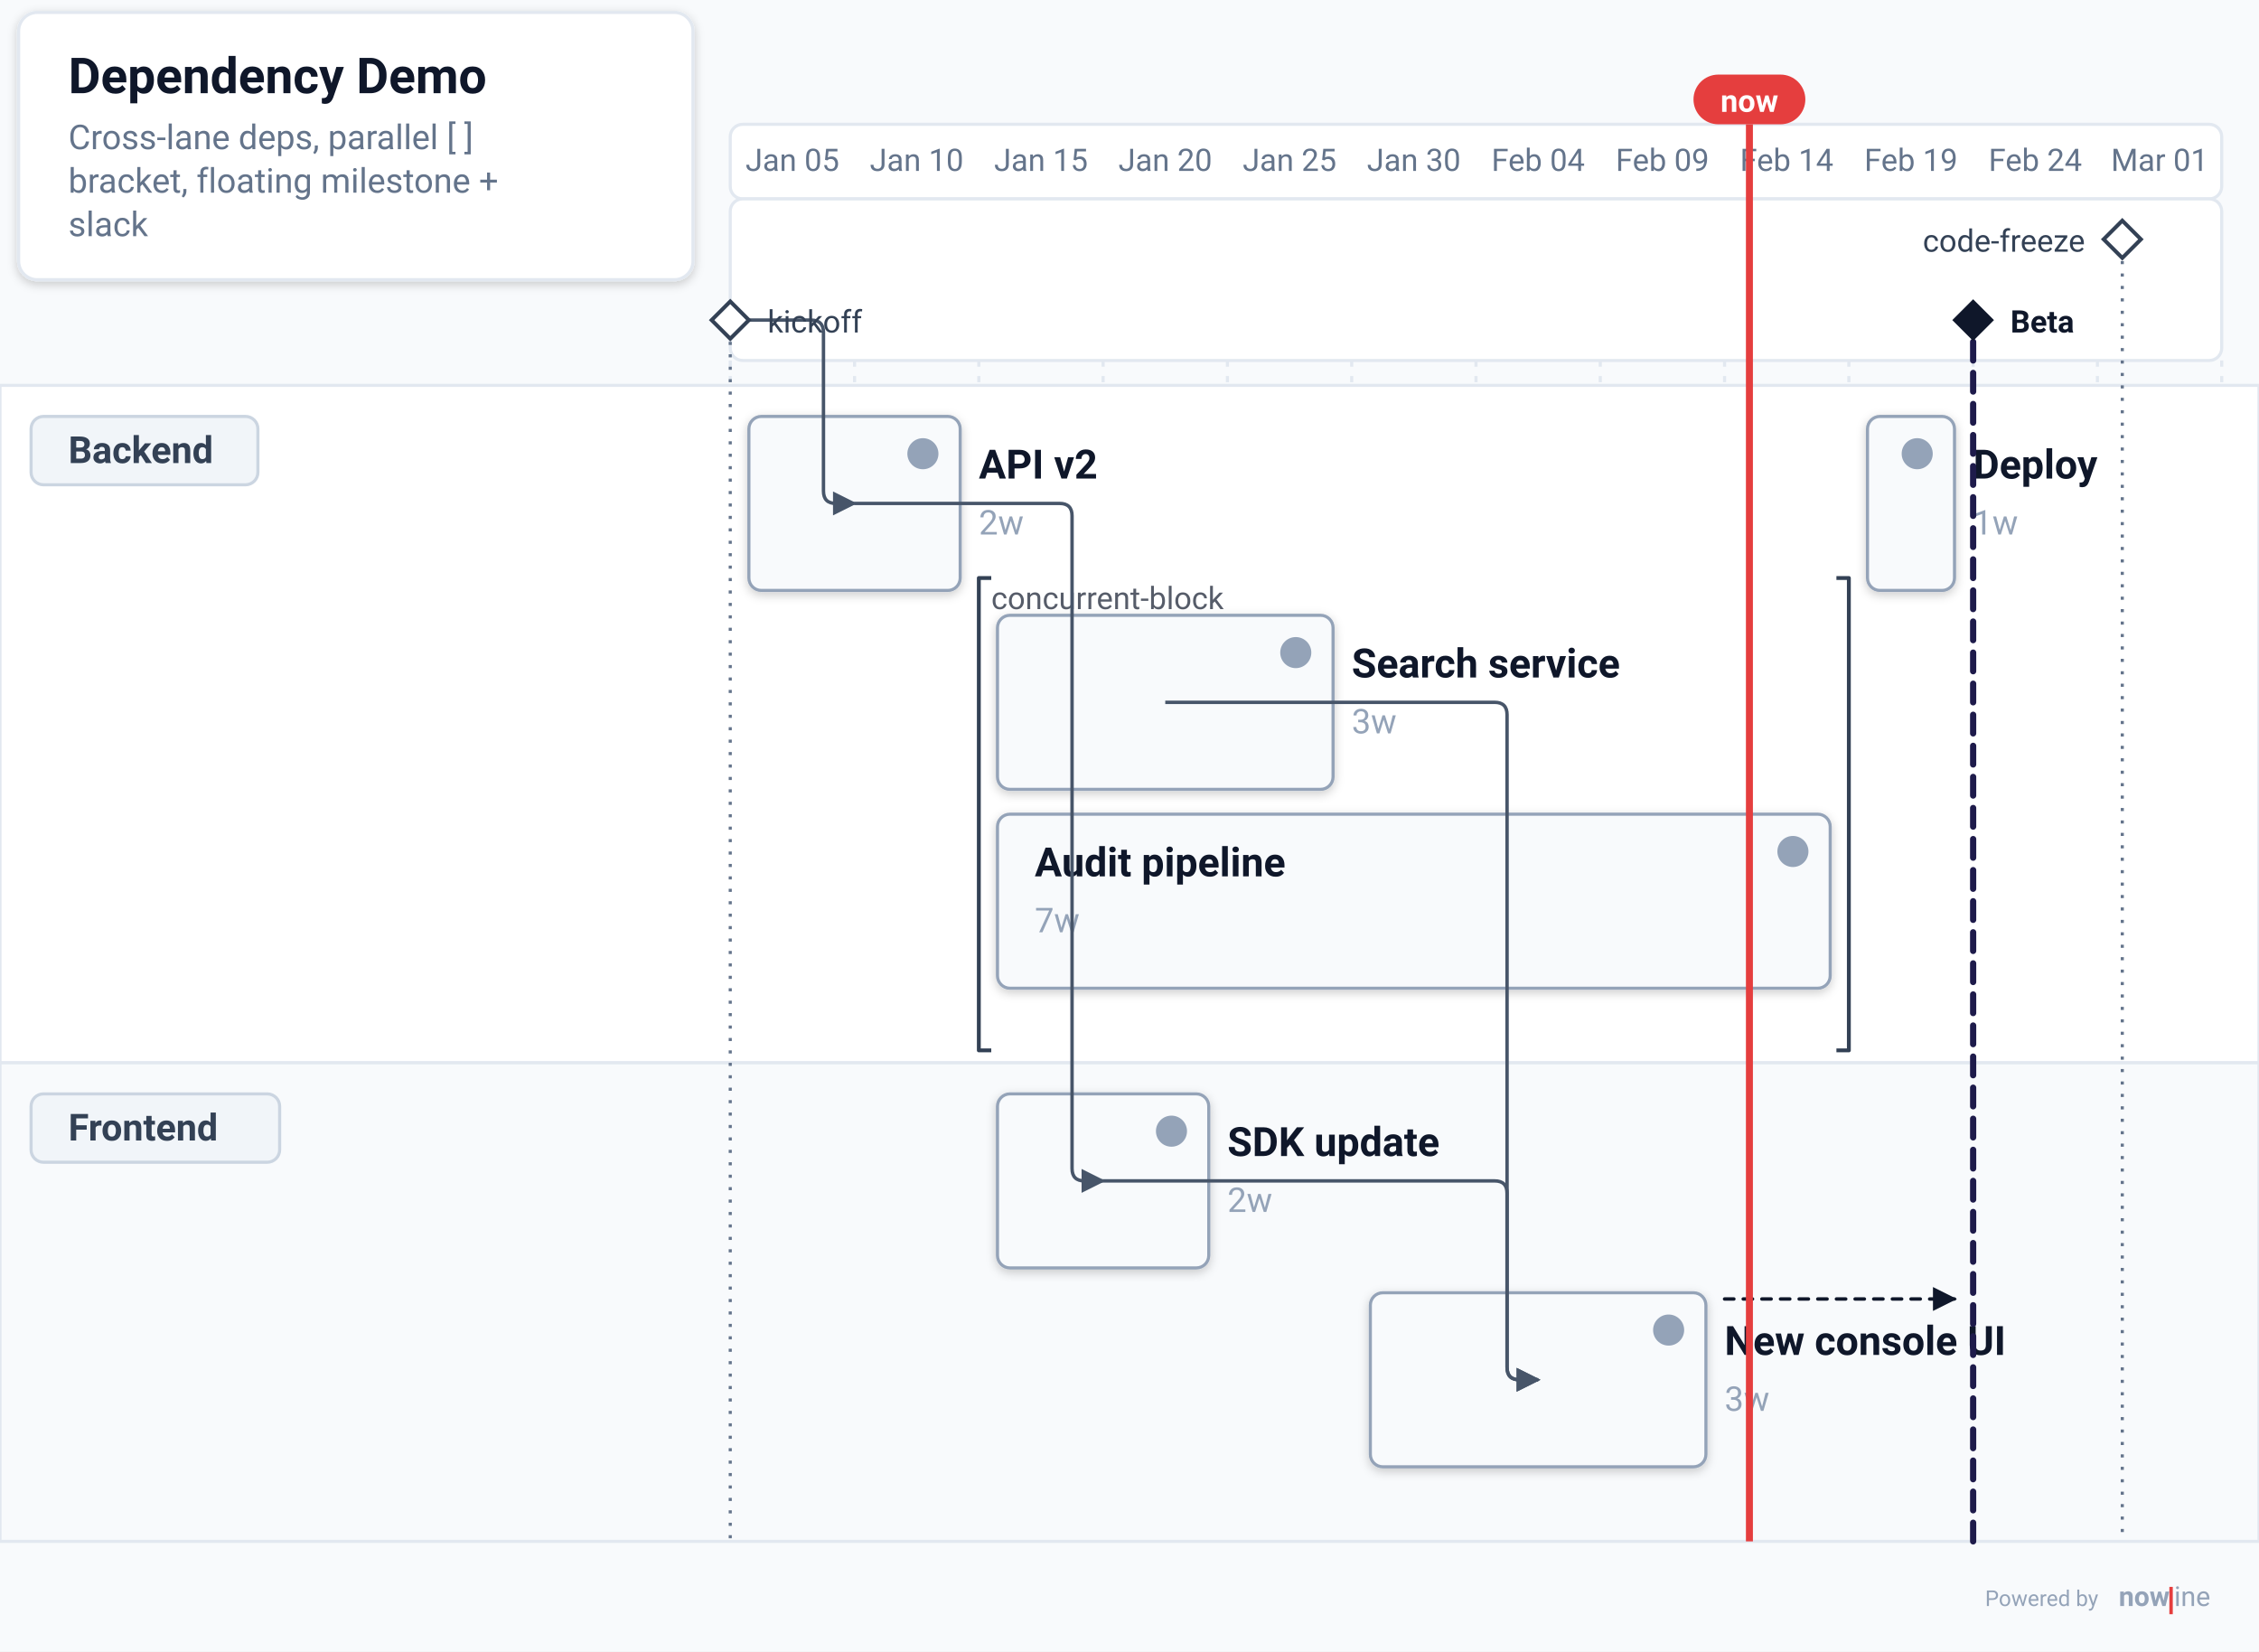
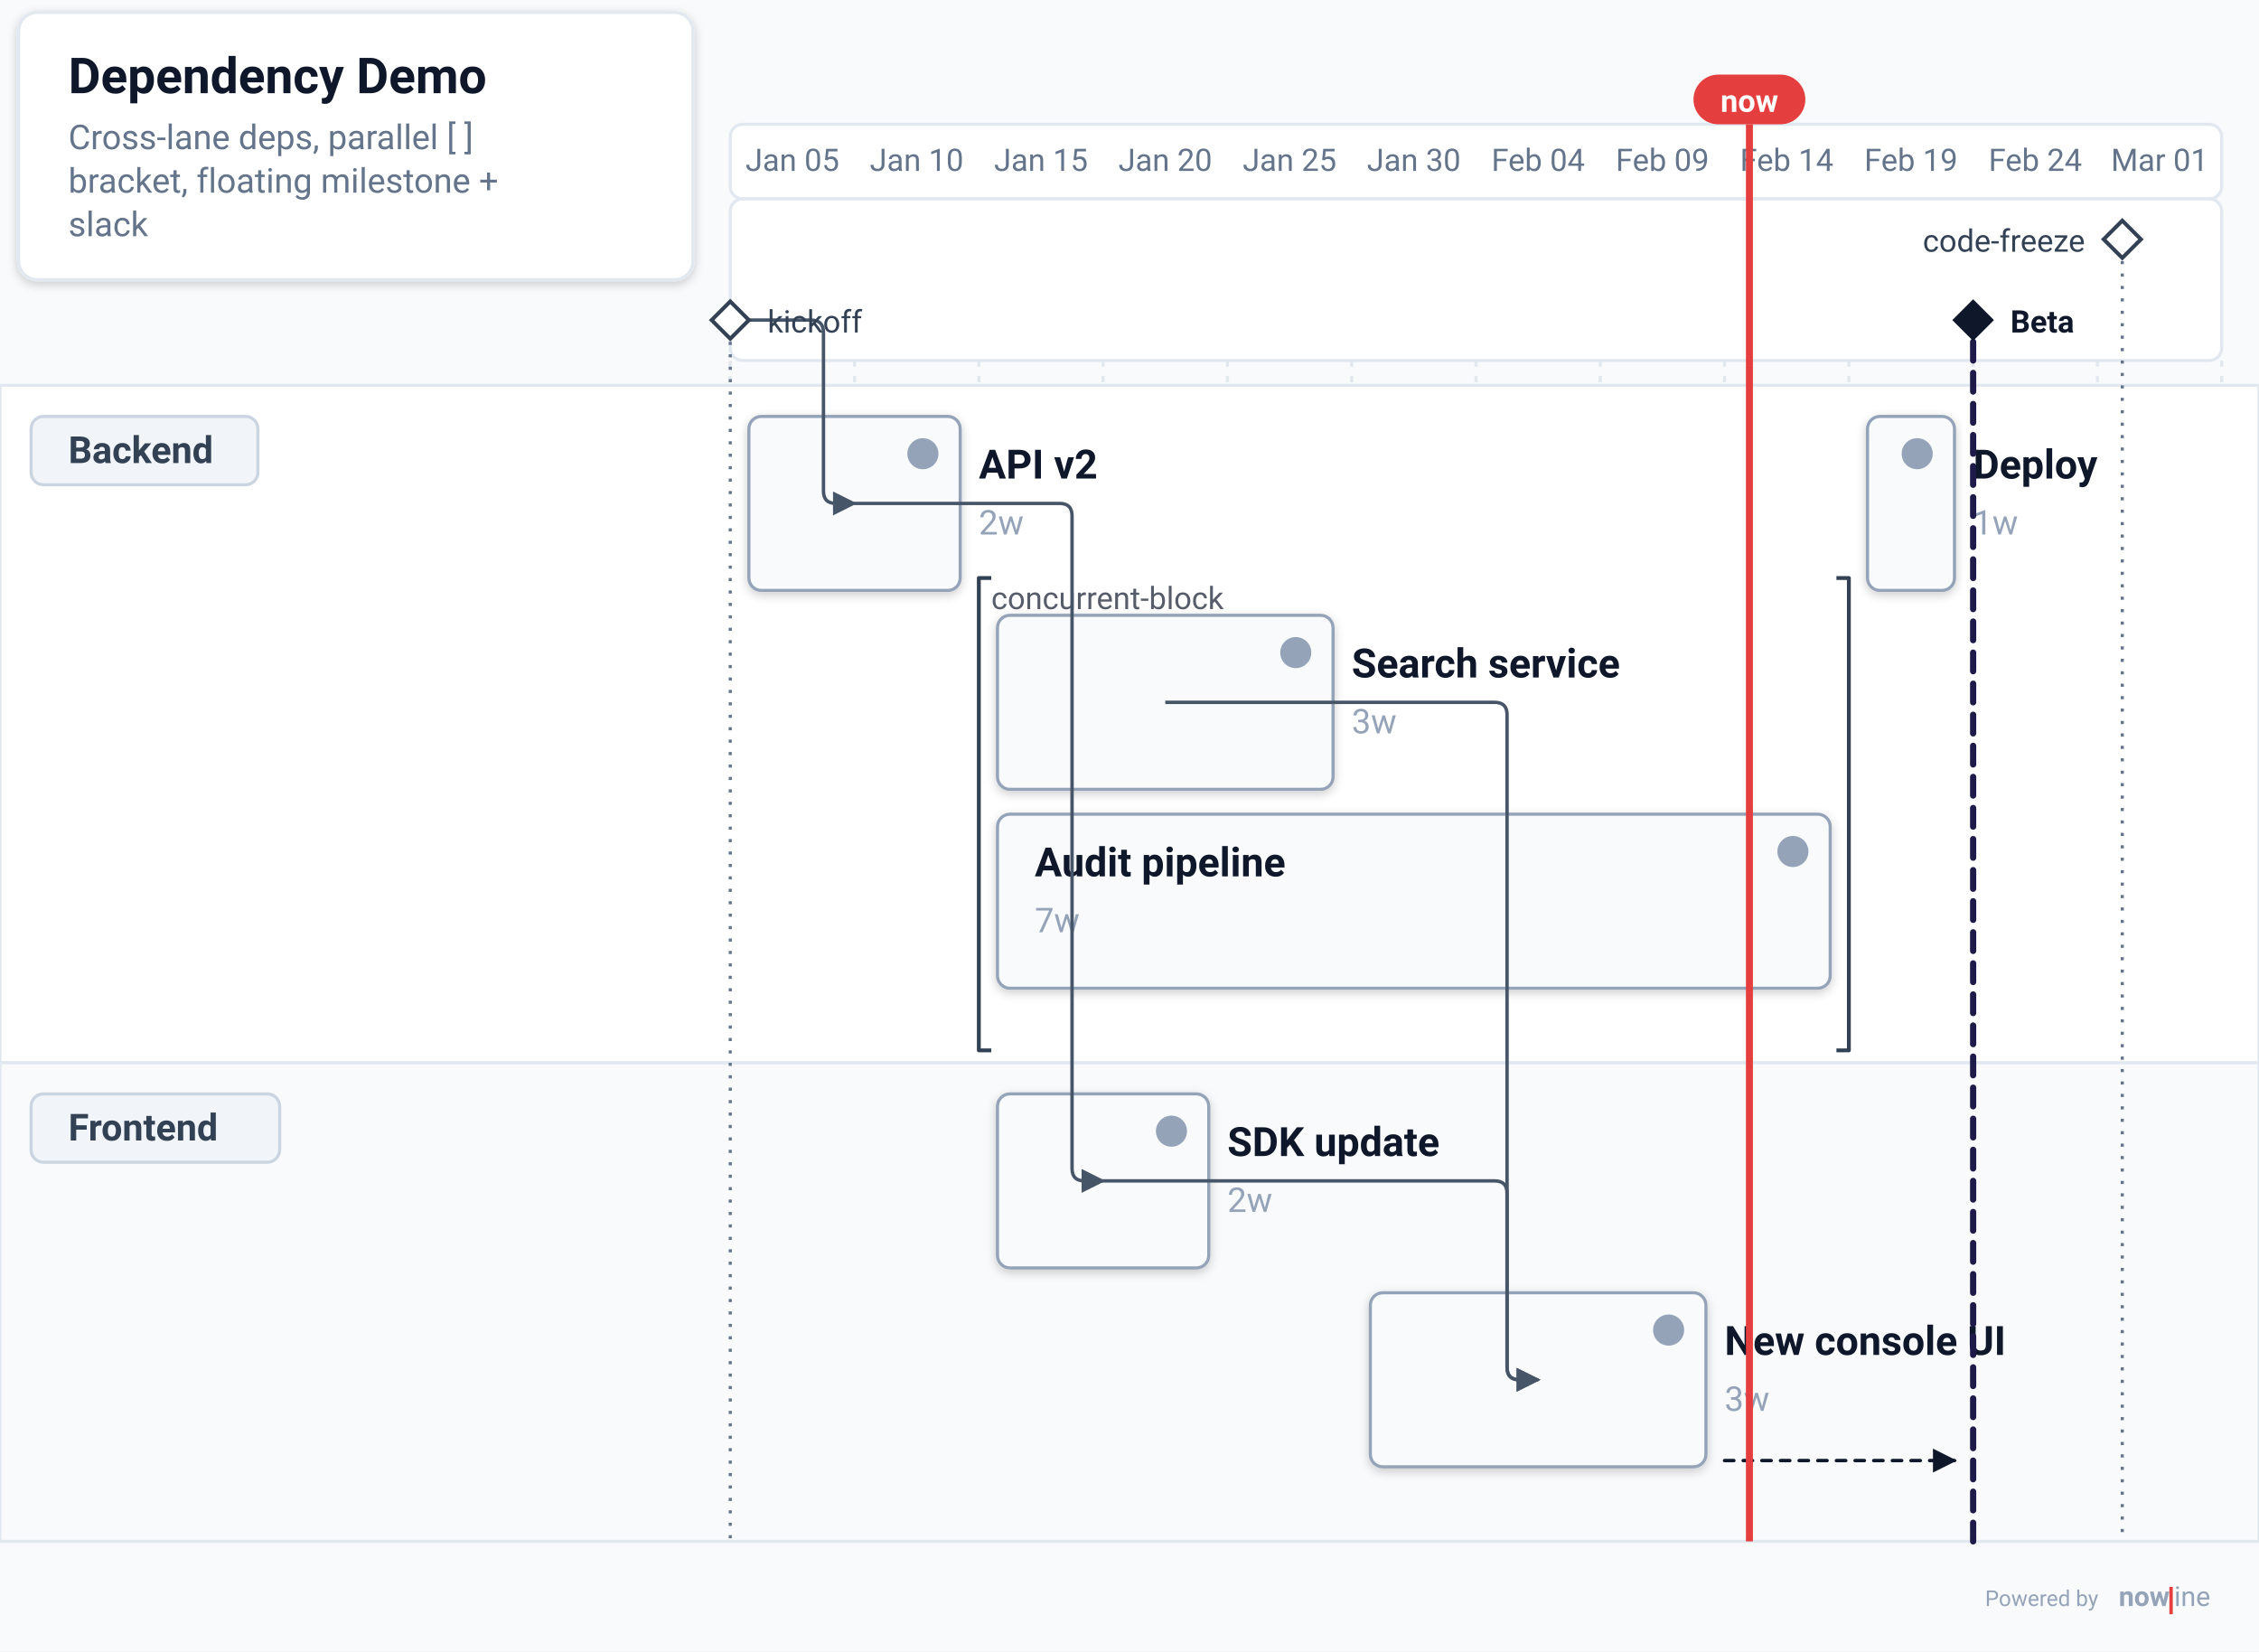
<svg xmlns="http://www.w3.org/2000/svg" data-generator="nowline" data-theme="light" height="531.44" viewBox="0 0 727.02 531.44" width="727.02">
  <defs>
    <filter height="200%" id="nl-0-root-shadow-subtle" width="200%" x="-50%" y="-50%">
      <feGaussianBlur in="SourceAlpha" stdDeviation="1.5" />
      <feOffset dx="0" dy="1" result="offsetblur" />
      <feComponentTransfer>
        <feFuncA type="linear" slope="0.2" />
      </feComponentTransfer>
      <feMerge>
        <feMergeNode />
        <feMergeNode in="SourceGraphic" />
      </feMerge>
    </filter>
    <filter height="200%" id="nl-0-root-shadow-fuzzy" width="200%" x="-50%" y="-50%">
      <feGaussianBlur in="SourceAlpha" stdDeviation="5" />
      <feOffset dx="0" dy="3" result="offsetblur" />
      <feComponentTransfer>
        <feFuncA type="linear" slope="0.3" />
      </feComponentTransfer>
      <feMerge>
        <feMergeNode />
        <feMergeNode in="SourceGraphic" />
      </feMerge>
    </filter>
    <filter height="200%" id="nl-0-root-shadow-hard" width="200%" x="-50%" y="-50%">
      <feGaussianBlur in="SourceAlpha" stdDeviation="0" />
      <feOffset dx="2" dy="2" result="offsetblur" />
      <feComponentTransfer>
        <feFuncA type="linear" slope="0.45" />
      </feComponentTransfer>
      <feMerge>
        <feMergeNode />
        <feMergeNode in="SourceGraphic" />
      </feMerge>
    </filter>
    <marker id="nl-arrow" viewBox="0 0 10 10" refX="9" refY="5" markerWidth="7" markerHeight="7" orient="auto">
      <path d="M 0 0 L 10 5 L 0 10 z" fill="#475569" />
    </marker>
    <marker id="nl-arrow-light" viewBox="0 0 10 10" refX="9" refY="5" markerWidth="7" markerHeight="7" orient="auto">
      <path d="M 0 0 L 10 5 L 0 10 z" fill="#94a3b8" />
    </marker>
    <marker id="nl-arrow-dark" viewBox="0 0 10 10" refX="9" refY="5" markerWidth="7" markerHeight="7" orient="auto">
      <path d="M 0 0 L 10 5 L 0 10 z" fill="#0f172a" />
    </marker>
  </defs>
  <rect fill="#f8fafc" height="531.44" width="727.02" x="0" y="0" />
  <g data-layer="timeline">
    <rect fill="#ffffff" height="24" rx="4" ry="4" stroke="#e2e8f0" stroke-width="1" width="480" x="235.02" y="40" />
    <rect fill="#ffffff" height="52" rx="4" ry="4" stroke="#e2e8f0" stroke-width="1" width="480" x="235.02" y="64" />
    <text fill="#64748b" font-family="system-ui, -apple-system, &quot;Segoe UI&quot;, Roboto, sans-serif" font-size="10" text-anchor="middle" x="255.02" y="55">Jan 05</text>
    <line stroke="#e2e8f0" stroke-dasharray="2 3" stroke-width="1" x1="235.02" x2="235.02" y1="116" y2="496" />
    <text fill="#64748b" font-family="system-ui, -apple-system, &quot;Segoe UI&quot;, Roboto, sans-serif" font-size="10" text-anchor="middle" x="295.02" y="55">Jan 10</text>
    <line stroke="#e2e8f0" stroke-dasharray="2 3" stroke-width="1" x1="275.02" x2="275.02" y1="116" y2="496" />
    <text fill="#64748b" font-family="system-ui, -apple-system, &quot;Segoe UI&quot;, Roboto, sans-serif" font-size="10" text-anchor="middle" x="335.02" y="55">Jan 15</text>
    <line stroke="#e2e8f0" stroke-dasharray="2 3" stroke-width="1" x1="315.02" x2="315.02" y1="116" y2="496" />
    <text fill="#64748b" font-family="system-ui, -apple-system, &quot;Segoe UI&quot;, Roboto, sans-serif" font-size="10" text-anchor="middle" x="375.02" y="55">Jan 20</text>
    <line stroke="#e2e8f0" stroke-dasharray="2 3" stroke-width="1" x1="355.02" x2="355.02" y1="116" y2="496" />
    <text fill="#64748b" font-family="system-ui, -apple-system, &quot;Segoe UI&quot;, Roboto, sans-serif" font-size="10" text-anchor="middle" x="415.02" y="55">Jan 25</text>
    <line stroke="#e2e8f0" stroke-dasharray="2 3" stroke-width="1" x1="395.02" x2="395.02" y1="116" y2="496" />
    <text fill="#64748b" font-family="system-ui, -apple-system, &quot;Segoe UI&quot;, Roboto, sans-serif" font-size="10" text-anchor="middle" x="455.02" y="55">Jan 30</text>
    <line stroke="#e2e8f0" stroke-dasharray="2 3" stroke-width="1" x1="435.02" x2="435.02" y1="116" y2="496" />
    <text fill="#64748b" font-family="system-ui, -apple-system, &quot;Segoe UI&quot;, Roboto, sans-serif" font-size="10" text-anchor="middle" x="495.02" y="55">Feb 04</text>
    <line stroke="#e2e8f0" stroke-dasharray="2 3" stroke-width="1" x1="475.02" x2="475.02" y1="116" y2="496" />
    <text fill="#64748b" font-family="system-ui, -apple-system, &quot;Segoe UI&quot;, Roboto, sans-serif" font-size="10" text-anchor="middle" x="535.02" y="55">Feb 09</text>
    <line stroke="#e2e8f0" stroke-dasharray="2 3" stroke-width="1" x1="515.02" x2="515.02" y1="116" y2="496" />
    <text fill="#64748b" font-family="system-ui, -apple-system, &quot;Segoe UI&quot;, Roboto, sans-serif" font-size="10" text-anchor="middle" x="575.02" y="55">Feb 14</text>
    <line stroke="#e2e8f0" stroke-dasharray="2 3" stroke-width="1" x1="555.02" x2="555.02" y1="116" y2="496" />
    <text fill="#64748b" font-family="system-ui, -apple-system, &quot;Segoe UI&quot;, Roboto, sans-serif" font-size="10" text-anchor="middle" x="615.02" y="55">Feb 19</text>
    <line stroke="#e2e8f0" stroke-dasharray="2 3" stroke-width="1" x1="595.02" x2="595.02" y1="116" y2="496" />
    <text fill="#64748b" font-family="system-ui, -apple-system, &quot;Segoe UI&quot;, Roboto, sans-serif" font-size="10" text-anchor="middle" x="655.02" y="55">Feb 24</text>
    <line stroke="#e2e8f0" stroke-dasharray="2 3" stroke-width="1" x1="635.02" x2="635.02" y1="116" y2="496" />
    <text fill="#64748b" font-family="system-ui, -apple-system, &quot;Segoe UI&quot;, Roboto, sans-serif" font-size="10" text-anchor="middle" x="695.02" y="55">Mar 01</text>
    <line stroke="#e2e8f0" stroke-dasharray="2 3" stroke-width="1" x1="675.02" x2="675.02" y1="116" y2="496" />
    <line stroke="#e2e8f0" stroke-dasharray="2 3" stroke-width="1" x1="715.02" x2="715.02" y1="116" y2="496" />
  </g>
  <g data-id="backend" data-layer="swimlane">
    <rect fill="#ffffff" height="218" stroke="#e2e8f0" stroke-width="1" width="727.02" x="0" y="124" />
    <rect fill="#f1f5f9" height="22" rx="4" ry="4" stroke="#cbd5e1" stroke-width="1" width="73" x="10" y="134" />
    <text fill="#334155" font-family="system-ui, -apple-system, &quot;Segoe UI&quot;, Roboto, sans-serif" font-size="12" font-weight="600" x="22" y="149">Backend</text>
    <g data-id="api" data-layer="item">
      <rect fill="#f8fafc" filter="url(#nl-0-root-shadow-subtle)" height="56" rx="4" ry="4" stroke="#94a3b8" stroke-width="1" width="68" x="241.02" y="134" />
      <circle cx="297.02" cy="146" fill="#94a3b8" r="5" />
      <text fill="#0f172a" font-family="system-ui, -apple-system, &quot;Segoe UI&quot;, Roboto, sans-serif" font-size="13" font-weight="600" x="315.02" y="154">API v2</text>
      <text fill="#94a3b8" font-family="system-ui, -apple-system, &quot;Segoe UI&quot;, Roboto, sans-serif" font-size="11" x="315.02" y="172">2w</text>
    </g>
    <g data-id="concurrent-block" data-layer="parallel">
      <path d="M319.02 186 H315.02 V338 H319.02" fill="none" stroke="#334155" stroke-linejoin="round" stroke-width="1.25" />
      <path d="M591.02 186 H595.02 V338 H591.02" fill="none" stroke="#334155" stroke-linejoin="round" stroke-width="1.25" />
      <text fill="#0f172a" fill-opacity="0.7" font-family="system-ui, -apple-system, &quot;Segoe UI&quot;, Roboto, sans-serif" font-size="10" font-style="normal" font-weight="400" x="319.02" y="196">concurrent-block</text>
      <g data-id="search" data-layer="item">
        <rect fill="#f8fafc" filter="url(#nl-0-root-shadow-subtle)" height="56" rx="4" ry="4" stroke="#94a3b8" stroke-width="1" width="108" x="321.02" y="198" />
        <circle cx="417.02" cy="210" fill="#94a3b8" r="5" />
        <text fill="#0f172a" font-family="system-ui, -apple-system, &quot;Segoe UI&quot;, Roboto, sans-serif" font-size="13" font-weight="600" x="435.02" y="218">Search service</text>
        <text fill="#94a3b8" font-family="system-ui, -apple-system, &quot;Segoe UI&quot;, Roboto, sans-serif" font-size="11" x="435.02" y="236">3w</text>
      </g>
      <g data-id="audit" data-layer="item">
        <rect fill="#f8fafc" filter="url(#nl-0-root-shadow-subtle)" height="56" rx="4" ry="4" stroke="#94a3b8" stroke-width="1" width="268" x="321.02" y="262" />
        <circle cx="577.02" cy="274" fill="#94a3b8" r="5" />
        <text fill="#0f172a" font-family="system-ui, -apple-system, &quot;Segoe UI&quot;, Roboto, sans-serif" font-size="13" font-weight="600" x="333.02" y="282">Audit pipeline</text>
        <text fill="#94a3b8" font-family="system-ui, -apple-system, &quot;Segoe UI&quot;, Roboto, sans-serif" font-size="11" x="333.02" y="300">7w</text>
      </g>
    </g>
    <g data-id="deploy" data-layer="item">
      <rect fill="#f8fafc" filter="url(#nl-0-root-shadow-subtle)" height="56" rx="4" ry="4" stroke="#94a3b8" stroke-width="1" width="28" x="601.02" y="134" />
      <circle cx="617.02" cy="146" fill="#94a3b8" r="5" />
      <text fill="#0f172a" font-family="system-ui, -apple-system, &quot;Segoe UI&quot;, Roboto, sans-serif" font-size="13" font-weight="600" x="635.02" y="154">Deploy</text>
      <text fill="#94a3b8" font-family="system-ui, -apple-system, &quot;Segoe UI&quot;, Roboto, sans-serif" font-size="11" x="635.02" y="172">1w</text>
    </g>
  </g>
  <g data-id="frontend" data-layer="swimlane">
    <rect fill="#f8fafc" height="154" stroke="#e2e8f0" stroke-width="1" width="727.02" x="0" y="342" />
    <rect fill="#f1f5f9" height="22" rx="4" ry="4" stroke="#cbd5e1" stroke-width="1" width="80" x="10" y="352" />
    <text fill="#334155" font-family="system-ui, -apple-system, &quot;Segoe UI&quot;, Roboto, sans-serif" font-size="12" font-weight="600" x="22" y="367">Frontend</text>
    <g data-id="sdk" data-layer="item">
      <rect fill="#f8fafc" filter="url(#nl-0-root-shadow-subtle)" height="56" rx="4" ry="4" stroke="#94a3b8" stroke-width="1" width="68" x="321.02" y="352" />
      <circle cx="377.02" cy="364" fill="#94a3b8" r="5" />
      <text fill="#0f172a" font-family="system-ui, -apple-system, &quot;Segoe UI&quot;, Roboto, sans-serif" font-size="13" font-weight="600" x="395.02" y="372">SDK update</text>
      <text fill="#94a3b8" font-family="system-ui, -apple-system, &quot;Segoe UI&quot;, Roboto, sans-serif" font-size="11" x="395.02" y="390">2w</text>
    </g>
    <g data-id="ui" data-layer="item">
      <rect fill="#f8fafc" filter="url(#nl-0-root-shadow-subtle)" height="56" rx="4" ry="4" stroke="#94a3b8" stroke-width="1" width="108" x="441.02" y="416" />
      <circle cx="537.02" cy="428" fill="#94a3b8" r="5" />
      <text fill="#0f172a" font-family="system-ui, -apple-system, &quot;Segoe UI&quot;, Roboto, sans-serif" font-size="13" font-weight="600" x="555.02" y="436">New console UI</text>
      <text fill="#94a3b8" font-family="system-ui, -apple-system, &quot;Segoe UI&quot;, Roboto, sans-serif" font-size="11" x="555.02" y="454">3w</text>
    </g>
  </g>
  <path d="M235.02 103 L261.02 103 Q265.02 103 265.02 107 L265.02 158 Q265.02 162 269.02 162 L275.02 162" fill="none" marker-end="url(#nl-arrow)" stroke="#475569" stroke-linejoin="round" stroke-width="1.1" />
  <path d="M275.02 162 L341.02 162 Q345.02 162 345.02 166 L345.02 376 Q345.02 380 349.02 380 L355.02 380" fill="none" marker-end="url(#nl-arrow)" stroke="#475569" stroke-linejoin="round" stroke-width="1.1" />
  <path d="M355.02 380 L481.02 380 Q485.02 380 485.02 384 L485.02 440 Q485.02 444 489.02 444 L495.02 444" fill="none" marker-end="url(#nl-arrow)" stroke="#475569" stroke-linejoin="round" stroke-width="1.1" />
  <path d="M375.02 226 L481.02 226 Q485.02 226 485.02 230 L485.02 440 Q485.02 444 489.02 444 L495.02 444" fill="none" marker-end="url(#nl-arrow)" stroke="#475569" stroke-linejoin="round" stroke-width="1.1" />
  <line stroke="#64748b" stroke-dasharray="1 3" stroke-width="1" x1="235.02" x2="235.02" y1="110" y2="496" />
  <line stroke="#64748b" stroke-dasharray="1 3" stroke-width="1" x1="683.02" x2="683.02" y1="84" y2="496" />
  <line stroke="#1e1b4b" stroke-dasharray="6 4" stroke-linecap="round" stroke-width="2" x1="635.02" x2="635.02" y1="110" y2="496" />
-   <path d="M555.02 418 H629.02" fill="none" marker-end="url(#nl-arrow-dark)" stroke="#0f172a" stroke-dasharray="3 3" stroke-linecap="round" stroke-width="1.1" />
+   <path d="M555.02 470 H629.02" fill="none" marker-end="url(#nl-arrow-dark)" stroke="#0f172a" stroke-dasharray="3 3" stroke-linecap="round" stroke-width="1.1" />
  <g data-id="kickoff" data-layer="anchor">
    <path d="M235.02 97 L241.02 103 L235.02 109 L229.02 103 Z" fill="#ffffff" stroke="#334155" stroke-width="1.25" />
    <text fill="#334155" font-family="system-ui, -apple-system, &quot;Segoe UI&quot;, Roboto, sans-serif" font-size="10" x="247.02" y="107">kickoff</text>
  </g>
  <g data-id="code-freeze" data-layer="anchor">
    <path d="M683.02 71 L689.02 77 L683.02 83 L677.02 77 Z" fill="#ffffff" stroke="#334155" stroke-width="1.25" />
    <text fill="#334155" font-family="system-ui, -apple-system, &quot;Segoe UI&quot;, Roboto, sans-serif" font-size="10" text-anchor="end" x="671.02" y="81">code-freeze</text>
  </g>
  <g data-id="beta" data-layer="milestone">
    <path d="M635.02 97 L641.02 103 L635.02 109 L629.02 103 Z" fill="#0f172a" stroke="#0f172a" stroke-width="1" />
    <text fill="#0f172a" font-family="system-ui, -apple-system, &quot;Segoe UI&quot;, Roboto, sans-serif" font-size="10" font-weight="600" x="647.02" y="107">Beta</text>
  </g>
  <g data-layer="nowline">
    <line stroke="#e53e3e" stroke-width="2.25" x1="563.02" x2="563.02" y1="40" y2="496" />
    <rect fill="#e53e3e" height="16" rx="8" ry="8" width="36" x="545.02" y="24" />
    <text fill="#ffffff" font-family="system-ui, -apple-system, &quot;Segoe UI&quot;, Roboto, sans-serif" font-size="10" font-weight="700" text-anchor="middle" x="563.02" y="36">now</text>
  </g>
  <g data-id="nl-0-root-header" data-layer="header">
    <rect fill="#ffffff" filter="url(#nl-0-root-shadow-subtle)" height="86" rx="6" ry="6" stroke="#e2e8f0" stroke-width="1" width="217.02" x="6" y="4" />
    <text fill="#0f172a" font-family="system-ui, -apple-system, &quot;Segoe UI&quot;, Roboto, sans-serif" font-size="16" font-weight="600" x="22" y="30">Dependency Demo</text>
    <text fill="#64748b" font-family="system-ui, -apple-system, &quot;Segoe UI&quot;, Roboto, sans-serif" font-size="11" x="22" y="48">Cross-lane deps, parallel [ ]</text>
    <text fill="#64748b" font-family="system-ui, -apple-system, &quot;Segoe UI&quot;, Roboto, sans-serif" font-size="11" x="22" y="62">bracket, floating milestone +</text>
    <text fill="#64748b" font-family="system-ui, -apple-system, &quot;Segoe UI&quot;, Roboto, sans-serif" font-size="11" x="22" y="76">slack</text>
  </g>
  <a aria-label="Powered by nowline" href="https://nowline.io" rel="noopener" target="_blank">
    <g data-layer="attribution">
      <g transform="translate(638.86 508) scale(0.22)">
        <text fill="#94a3b8" font-family="system-ui, -apple-system, &quot;Segoe UI&quot;, Roboto, sans-serif" font-size="32" font-weight="400" x="0" y="40">Powered by</text>
        <text fill="#94a3b8" font-family="system-ui, -apple-system, &quot;Segoe UI&quot;, Roboto, sans-serif" font-size="40" font-weight="700" x="195.6" y="40">now</text>
        <rect fill="#e53e3e" height="40" width="5" x="269.6" y="12" />
        <text fill="#94a3b8" font-family="system-ui, -apple-system, &quot;Segoe UI&quot;, Roboto, sans-serif" font-size="40" font-weight="400" x="276.6" y="40">ine</text>
      </g>
    </g>
  </a>
</svg>
